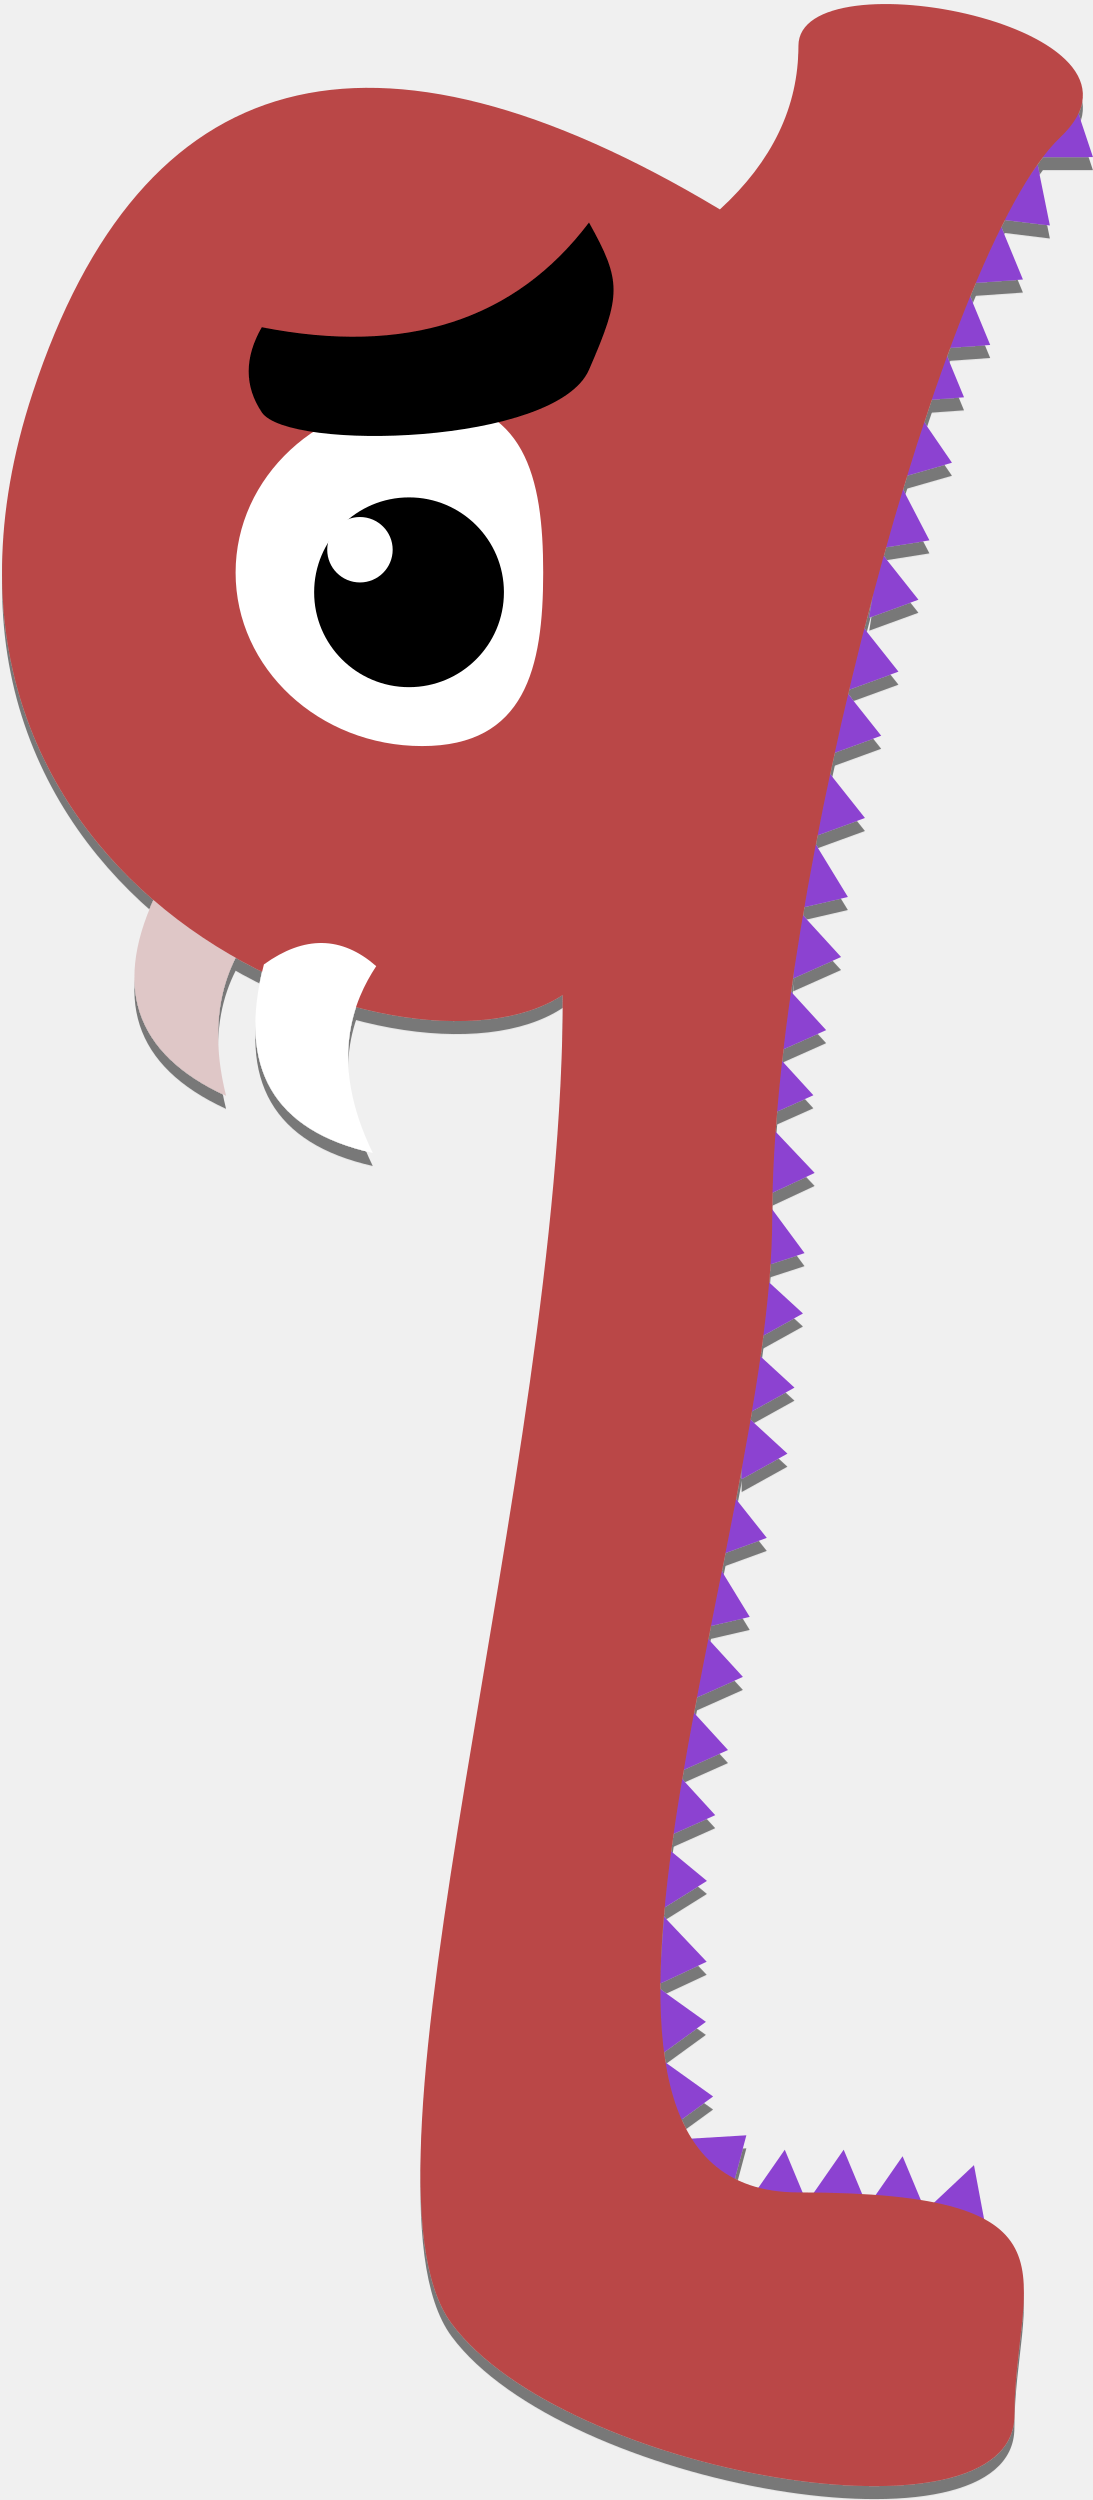
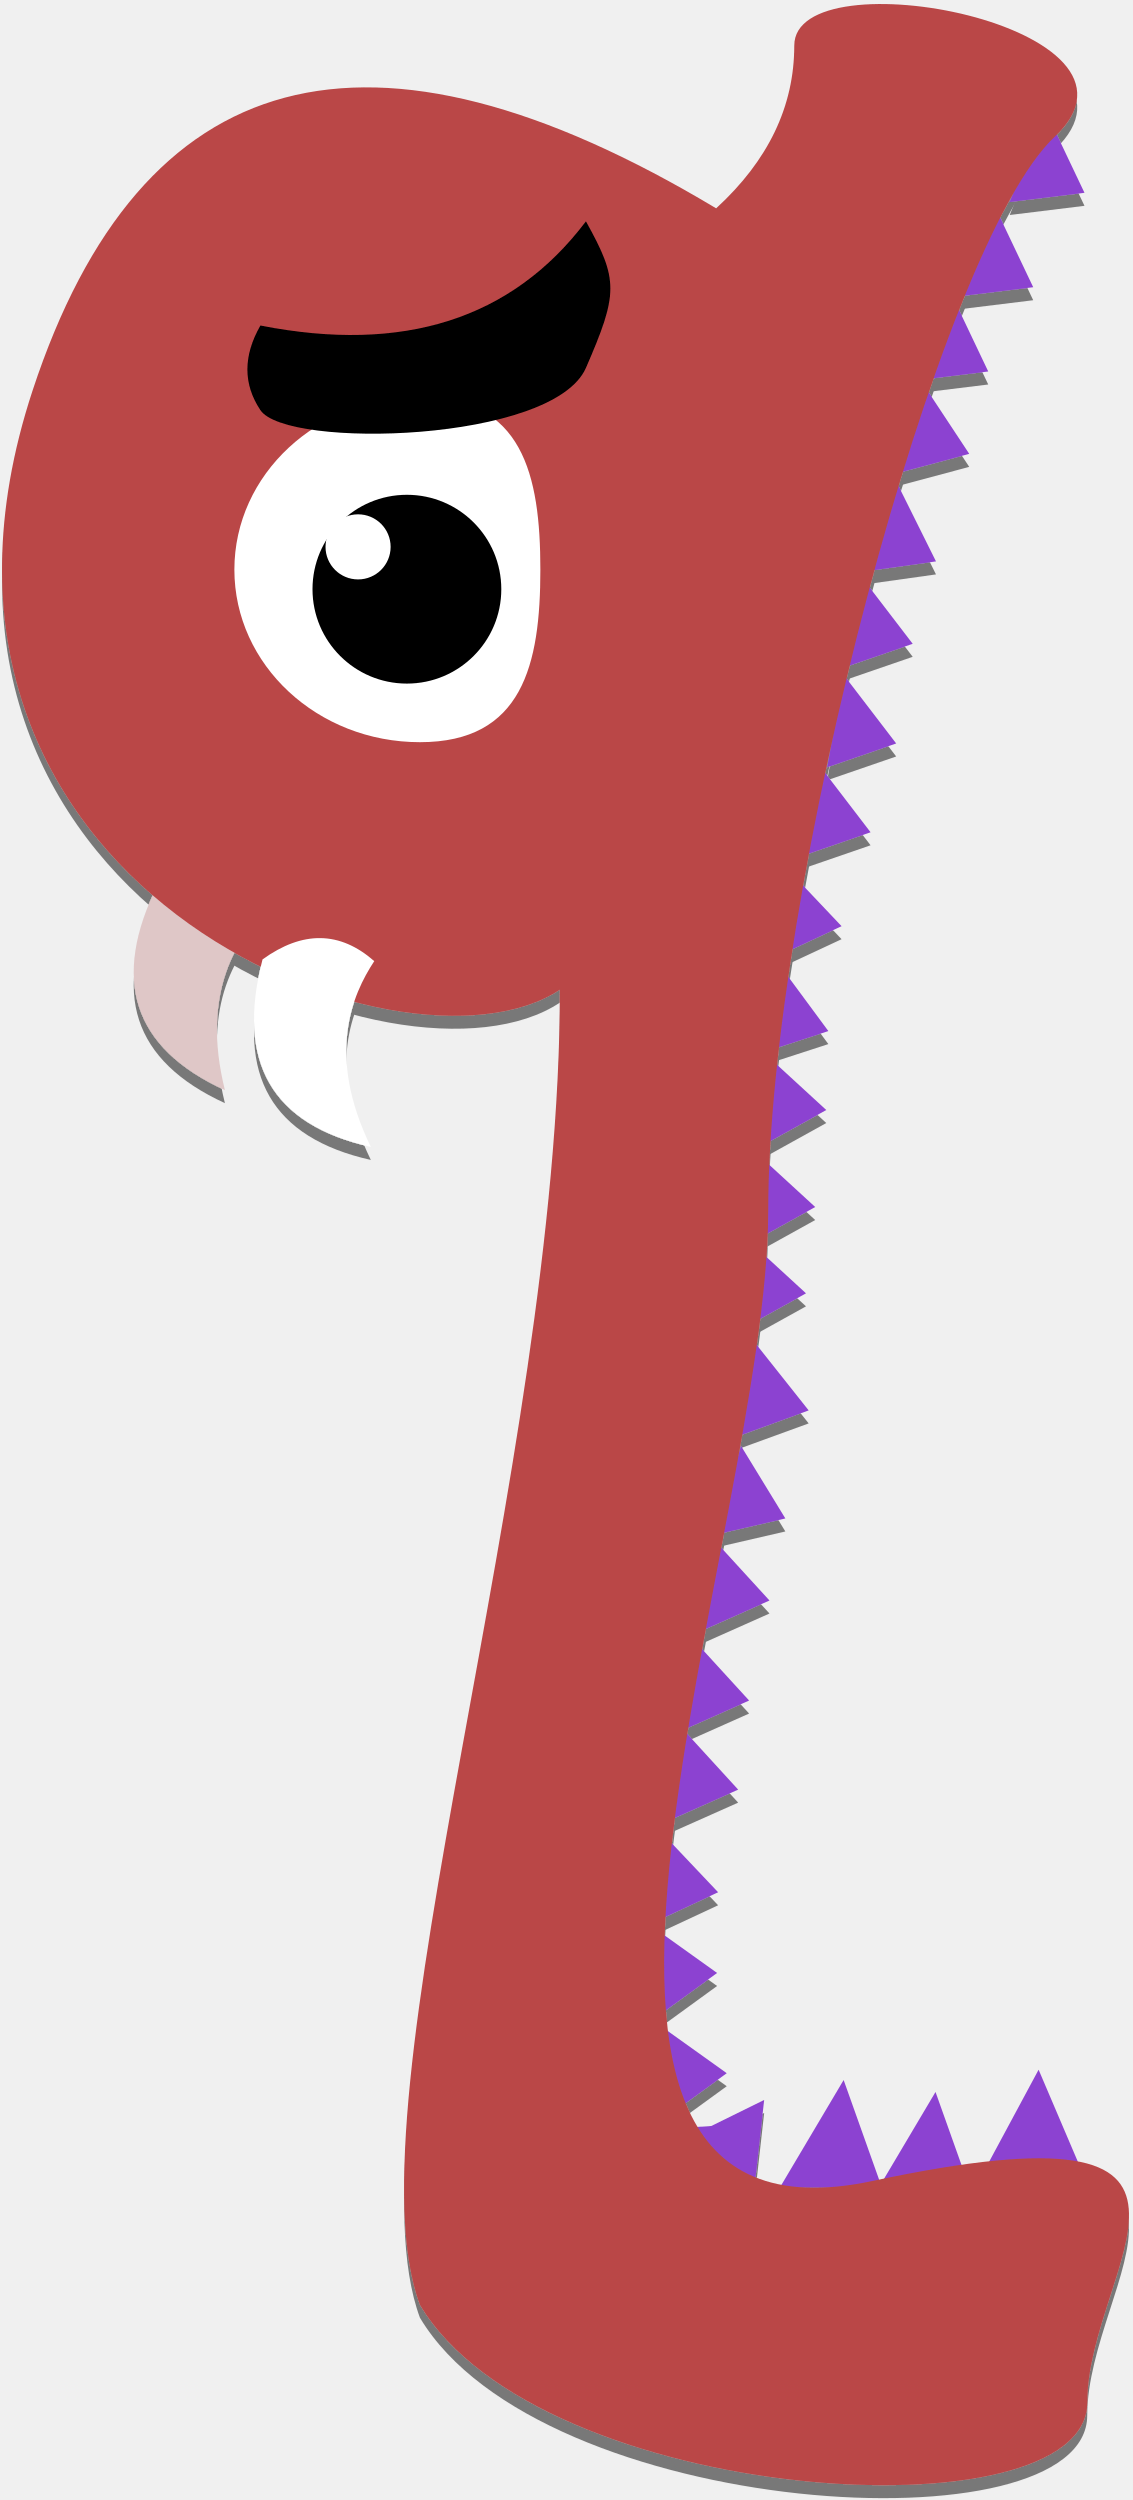
- <svg xmlns="http://www.w3.org/2000/svg" width="167px" height="382px" viewBox="0 0 167 382" version="1.1">
+ <svg xmlns="http://www.w3.org/2000/svg" width="174px" height="384px" viewBox="0 0 174 384" version="1.1">
  <defs>
-     <filter x="-0.6%" y="-0.3%" width="101.2%" height="101.1%" filterUnits="objectBoundingBox" id="filter-1">
+     <filter x="-0.6%" y="-0.3%" width="101.1%" height="101.0%" filterUnits="objectBoundingBox" id="filter-1">
      <feOffset dx="0" dy="2" in="SourceAlpha" result="shadowOffsetOuter1" />
      <feColorMatrix values="0 0 0 0 0   0 0 0 0 0   0 0 0 0 0  0 0 0 0.5 0" type="matrix" in="shadowOffsetOuter1" result="shadowMatrixOuter1" />
      <feMerge>
        <feMergeNode in="shadowMatrixOuter1" />
        <feMergeNode in="SourceGraphic" />
      </feMerge>
    </filter>
  </defs>
  <g id="Symbols" stroke="none" stroke-width="1" fill="none" fill-rule="evenodd">
    <g id="letter/q" transform="translate(-33, 0)">
      <g id="q" filter="url(#filter-1)" transform="translate(33, 0)">
        <ellipse id="Oval-2" fill="#FFFFFF" cx="62" cy="86" rx="29" ry="38" />
        <circle id="Oval-3" fill="#000000" cx="62.5" cy="90.5" r="14.5" />
        <circle id="Oval-3-Copy" fill="#FFFFFF" cx="55" cy="84" r="5" />
-         <g id="Group" transform="translate(138, 15)" fill="#8C43D1">
-           <polygon id="spike" points="26 0 29 9 21 9" />
-           <polygon id="spike-copy" transform="translate(19, 14.5) rotate(7) translate(-19, -14.5) " points="20 10 23 19 15 19" />
-           <polygon id="spike-copy-2" transform="translate(14, 23.5) rotate(-4) translate(-14, -23.5) " points="15 19 18 28 10 28" />
-           <polygon id="spike-copy-3" transform="translate(9, 33.5) rotate(-4) translate(-9, -33.5) " points="10 29 13 38 5 38" />
-           <polygon id="spike-copy-4" transform="translate(5, 41.5) rotate(-4) translate(-5, -41.5) " points="6 37 9 46 1 46" />
+         <g id="Group-Copy" transform="translate(152.611, 37.76963) rotate(-3) translate(-152.611, -37.76963) translate(137.611, 17.26963)" fill="#8C43D1">
+           <polygon id="spike-copy-2" transform="translate(23.14721, 6.997469) rotate(-4) translate(-23.14721, -6.997469) " points="24.594 0.487 28.934 13.508 17.36 13.508" />
+           <polygon id="spike-copy-3" transform="translate(14.52305, 21.06571) rotate(-4) translate(-14.52305, -21.06571) " points="15.97 14.556 20.31 27.576 8.736 27.576" />
+           <polygon id="spike-copy-4" transform="translate(6.946825, 33.63121) rotate(-4) translate(-6.946825, -33.63121) " points="8.394 27.121 12.734 40.141 1.16 40.141" />
        </g>
-         <g id="Group-Copy" transform="translate(134.5581, 88.91346) rotate(-16) translate(-134.5581, -88.91346) translate(119.0581, 65.41346)" fill="#8C43D1">
-           <polygon id="spike" points="28 0 31 9 23 9" />
-           <polygon id="spike-copy" transform="translate(21, 14.5) rotate(7) translate(-21, -14.5) " points="22 10 25 19 17 19" />
-           <polygon id="spike-copy-2" transform="translate(16, 23.5) rotate(-4) translate(-16, -23.5) " points="17 19 20 28 12 28" />
-           <polygon id="spike-copy-3" transform="translate(10.03874, 33.22436) rotate(-4) translate(-10.03874, -33.22436) " points="11.039 28.724 14.039 37.724 6.039 37.724" />
-           <polygon id="spike-copy-4" transform="translate(4.801839, 41.90999) rotate(-4) translate(-4.801839, -41.90999) " points="5.802 37.41 8.802 46.41 0.802 46.41" />
+         <g id="Group-Copy-2" transform="translate(133.8745, 94.60181) rotate(-15) translate(-133.8745, -94.60181) translate(112.3745, 61.10181)" fill="#8C43D1">
+           <polygon id="spike" points="38.231 0.741 42.431 13.34 31.232 13.34" />
+           <polygon id="spike-copy" transform="translate(28.43209, 21.03981) rotate(7) translate(-28.43209, -21.03981) " points="29.832 14.74 34.032 27.339 22.832 27.339" />
+           <polygon id="spike-copy-2" transform="translate(20.46664, 33.38014) rotate(-4) translate(-20.46664, -33.38014) " points="21.867 27.081 26.066 39.68 14.867 39.68" />
+           <polygon id="spike-copy-3" transform="translate(14.05328, 47.51097) rotate(-4) translate(-14.05328, -47.51097) " points="15.453 41.211 19.653 53.811 8.454 53.811" />
+           <polygon id="spike-copy-4" transform="translate(6.722121, 59.67002) rotate(-4) translate(-6.722121, -59.67002) " points="8.122 53.37 12.322 65.97 1.122 65.97" />
        </g>
-         <g id="Group-Copy-2" transform="translate(122.5581, 143.9135) rotate(-20) translate(-122.5581, -143.9135) translate(107.0581, 120.4135)" fill="#8C43D1">
-           <polygon id="spike" points="28 0 31 9 23 9" />
-           <polygon id="spike-copy" transform="translate(21, 14.5) rotate(7) translate(-21, -14.5) " points="22 10 25 19 17 19" />
-           <polygon id="spike-copy-2" transform="translate(16, 23.5) rotate(-4) translate(-16, -23.5) " points="17 19 20 28 12 28" />
-           <polygon id="spike-copy-3" transform="translate(10.03874, 33.22436) rotate(-4) translate(-10.03874, -33.22436) " points="11.039 28.724 14.039 37.724 6.039 37.724" />
-           <polygon id="spike-copy-4" transform="translate(4.801839, 41.90999) rotate(-4) translate(-4.801839, -41.90999) " points="5.802 37.41 8.802 46.41 0.802 46.41" />
+         <g id="Group-Copy-3" transform="translate(119.0095, 168.1949) rotate(-25) translate(-119.0095, -168.1949) translate(98.50947, 137.1949)" fill="#8C43D1">
+           <polygon id="spike" points="36.81 0 40.754 11.832 30.237 11.832" />
+           <polygon id="spike-copy" transform="translate(27.60754, 19.06235) rotate(7) translate(-27.60754, -19.06235) " points="28.922 13.146 32.866 24.978 22.349 24.978" />
+           <polygon id="spike-copy-2" transform="translate(21.03432, 30.89416) rotate(-4) translate(-21.03432, -30.89416) " points="22.349 24.978 26.293 36.81 15.776 36.81" />
+           <polygon id="spike-copy-3" transform="translate(13.19738, 43.67824) rotate(-4) translate(-13.19738, -43.67824) " points="14.512 37.762 18.456 49.594 7.939 49.594" />
+           <polygon id="spike-copy-4" transform="translate(6.312713, 55.09675) rotate(-4) translate(-6.312713, -55.09675) " points="7.627 49.181 11.571 61.013 1.054 61.013" />
        </g>
-         <g id="Group-Copy-3" transform="translate(116.5581, 198.9135) rotate(-25) translate(-116.5581, -198.9135) translate(101.0581, 175.4135)" fill="#8C43D1">
-           <polygon id="spike" points="28 0 31 9 23 9" />
-           <polygon id="spike-copy" transform="translate(21, 14.5) rotate(7) translate(-21, -14.5) " points="22 10 25 19 17 19" />
-           <polygon id="spike-copy-2" transform="translate(16, 23.5) rotate(-4) translate(-16, -23.5) " points="17 19 20 28 12 28" />
-           <polygon id="spike-copy-3" transform="translate(10.03874, 33.22436) rotate(-4) translate(-10.03874, -33.22436) " points="11.039 28.724 14.039 37.724 6.039 37.724" />
-           <polygon id="spike-copy-4" transform="translate(4.801839, 41.90999) rotate(-4) translate(-4.801839, -41.90999) " points="5.802 37.41 8.802 46.41 0.802 46.41" />
+         <g id="Group-Copy-4" transform="translate(111.2525, 242.7733) rotate(-20) translate(-111.2525, -242.7733) translate(89.75246, 210.2733)" fill="#8C43D1">
+           <polygon id="spike" points="38.493 0 42.617 12.373 31.619 12.373" />
+           <polygon id="spike-copy" transform="translate(28.86965, 19.93381) rotate(7) translate(-28.86965, -19.93381) " points="30.244 13.747 34.369 26.12 23.371 26.12" />
+           <polygon id="spike-copy-2" transform="translate(21.05623, 31.96449) rotate(-4) translate(-21.05623, -31.96449) " points="22.431 25.778 26.555 38.151 15.557 38.151" />
+           <polygon id="spike-copy-3" transform="translate(12.86102, 45.33302) rotate(-4) translate(-12.86102, -45.33302) " points="14.236 39.147 18.36 51.519 7.362 51.519" />
+           <polygon id="spike-copy-4" transform="translate(6.601306, 57.61556) rotate(-4) translate(-6.601306, -57.61556) " points="7.976 51.429 12.1 63.802 1.102 63.802" />
        </g>
-         <g id="Group-Copy-4" transform="translate(107.5581, 253.9135) rotate(-20) translate(-107.5581, -253.9135) translate(92.05811, 230.4135)" fill="#8C43D1">
-           <polygon id="spike" points="28 0 31 9 23 9" />
-           <polygon id="spike-copy" transform="translate(21, 14.5) rotate(7) translate(-21, -14.5) " points="22 10 25 19 17 19" />
-           <polygon id="spike-copy-2" transform="translate(16, 23.5) rotate(-4) translate(-16, -23.5) " points="17 19 20 28 12 28" />
-           <polygon id="spike-copy-3" transform="translate(10.03874, 33.22436) rotate(-4) translate(-10.03874, -33.22436) " points="11.039 28.724 14.039 37.724 6.039 37.724" />
-           <polygon id="spike-copy-4" transform="translate(4.801839, 41.90999) rotate(-4) translate(-4.801839, -41.90999) " points="5.802 37.41 8.802 46.41 0.802 46.41" />
-         </g>
-         <g id="Group-Copy-5" transform="translate(102.2936, 302.7724) rotate(-32) translate(-102.2936, -302.7724) translate(89.29359, 283.7724)" fill="#8C43D1">
-           <polygon id="spike" points="23 0 26 9 18 9" />
-           <polygon id="spike-copy" transform="translate(16, 14.5) rotate(7) translate(-16, -14.5) " points="17 10 20 19 12 19" />
-           <polygon id="spike-copy-2" transform="translate(10.15195, 22.97008) rotate(-4) translate(-10.15195, -22.97008) " points="11.152 18.47 14.152 27.47 6.152 27.47" />
-           <polygon id="spike-copy-3" transform="translate(5.038738, 33.22436) rotate(-4) translate(-5.038738, -33.22436) " points="6.039 28.724 9.039 37.724 1.039 37.724" />
+         <g id="Group-Copy-5" transform="translate(103.1981, 294.7846) rotate(-32) translate(-103.1981, -294.7846) translate(85.19811, 268.7846)" fill="#8C43D1">
+           <polygon id="spike" points="31.047 0 35.096 12.149 24.298 12.149" />
+           <polygon id="spike-copy" transform="translate(21.5978, 19.573) rotate(7) translate(-21.5978, -19.573) " points="22.948 13.499 26.997 25.647 16.198 25.647" />
+           <polygon id="spike-copy-2" transform="translate(13.70374, 31.00644) rotate(-4) translate(-13.70374, -31.00644) " points="15.054 24.932 19.103 37.081 8.304 37.081" />
+           <polygon id="spike-copy-3" transform="translate(6.801603, 44.84831) rotate(-4) translate(-6.801603, -44.84831) " points="8.151 38.774 12.201 50.923 1.402 50.923" />
        </g>
        <path d="M23,136.381 C17,151.559 21.333,161.766 36,167 C30.882,152.083 36,143.447 40,138.736 C35.333,133.502 29.667,132.717 23,136.381 Z" id="Path-92-Copy" fill="#DFC7C7" transform="translate(30.19355, 150.5588) rotate(5) translate(-30.19355, -150.5588) " />
        <polygon id="spike-copy-4" fill="#8C43D1" transform="translate(108.6644, 328.9715) rotate(-75) translate(-108.6644, -328.9715) " points="109.664 324.472 112.664 333.472 104.664 333.472" />
-         <polygon id="spike-copy-5" fill="#8C43D1" points="119.914 328.472 123.664 337.472 113.664 337.472" />
-         <polygon id="spike-copy-6" fill="#8C43D1" points="128.914 328.472 132.664 337.472 122.664 337.472" />
-         <polygon id="spike-copy-7" fill="#8C43D1" points="137.914 329.472 141.664 338.472 131.664 338.472" />
-         <polygon id="spike-copy-8" fill="#8C43D1" transform="translate(146.6644, 334.9715) rotate(12) translate(-146.6644, -334.9715) " points="147.914 330.472 151.664 339.472 141.664 339.472" />
-         <path d="M110,32 C118,24.667 122,16.333 122,7 C122,-7 180,4 162,21 C144,38 118,137 118,186 C118,235 77,335 122,335 C167,335 155,348 155,369 C155,390 86,378 69,355 C52,332 86,225 86,152 C62,168 -20,136 5,60 C21.667,9.333 56.667,1.687539e-13 110,32 Z M64.5,114 C80.24,114 83,102.136 83,87.5 C83,72.864 80.24,61 64.5,61 C48.76,61 36,72.864 36,87.5 C36,102.136 48.76,114 64.5,114 Z" id="Combined-Shape" fill="#BA4747" />
+         <polygon id="spike-copy-5" fill="#8C43D1" transform="translate(111.5533, 328.4715) rotate(29) translate(-111.5533, -328.4715) " points="113.776 320.472 120.442 336.472 102.664 336.472" />
+         <polygon id="spike-copy-6" fill="#8C43D1" points="129.583 319.49 135.464 336.013 119.782 336.013" />
+         <polygon id="spike-copy-7" fill="#8C43D1" points="143.696 321.326 149.577 337.849 133.895 337.849" />
+         <polygon id="spike-copy-8" fill="#8C43D1" transform="translate(156.9502, 327.616) rotate(-14) translate(-156.9502, -327.616) " points="161.802 318.819 164.62 336.413 149.281 332.596" />
+         <path d="M110,32 C118,24.667 122,16.333 122,7 C122,-7 180,4 162,21 C144,38 118,137 118,186 C118,235 73,348 134,335 C195,322 167,348 167,369 C167,390 83,385 64.5,354 C53,323 86,225 86,152 C62,168 -20,136 5,60 C21.667,9.333 56.667,1.17239551e-13 110,32 Z M64.5,114 C80.24,114 83,102.136 83,87.5 C83,72.864 80.24,61 64.5,61 C48.76,61 36,72.864 36,87.5 C36,102.136 48.76,114 64.5,114 Z" id="Combined-Shape" fill="#BA4747" />
        <path d="M42,146.381 C36,161.559 40.333,171.766 55,177 C49.882,162.083 55,153.447 59,148.736 C54.333,143.502 48.667,142.717 42,146.381 Z" id="Path-92" fill="#FFFFFF" transform="translate(49.19355, 160.5588) rotate(-7) translate(-49.19355, -160.5588) " />
        <path d="M40,50 C37.333,54.667 37.333,59 40,63 C44,69 85,68 90,56.5 C95,45 95,43 90,34 C78.667,49 62,54.333 40,50 Z" id="Path-93" fill="#000000" />
      </g>
    </g>
  </g>
</svg>
